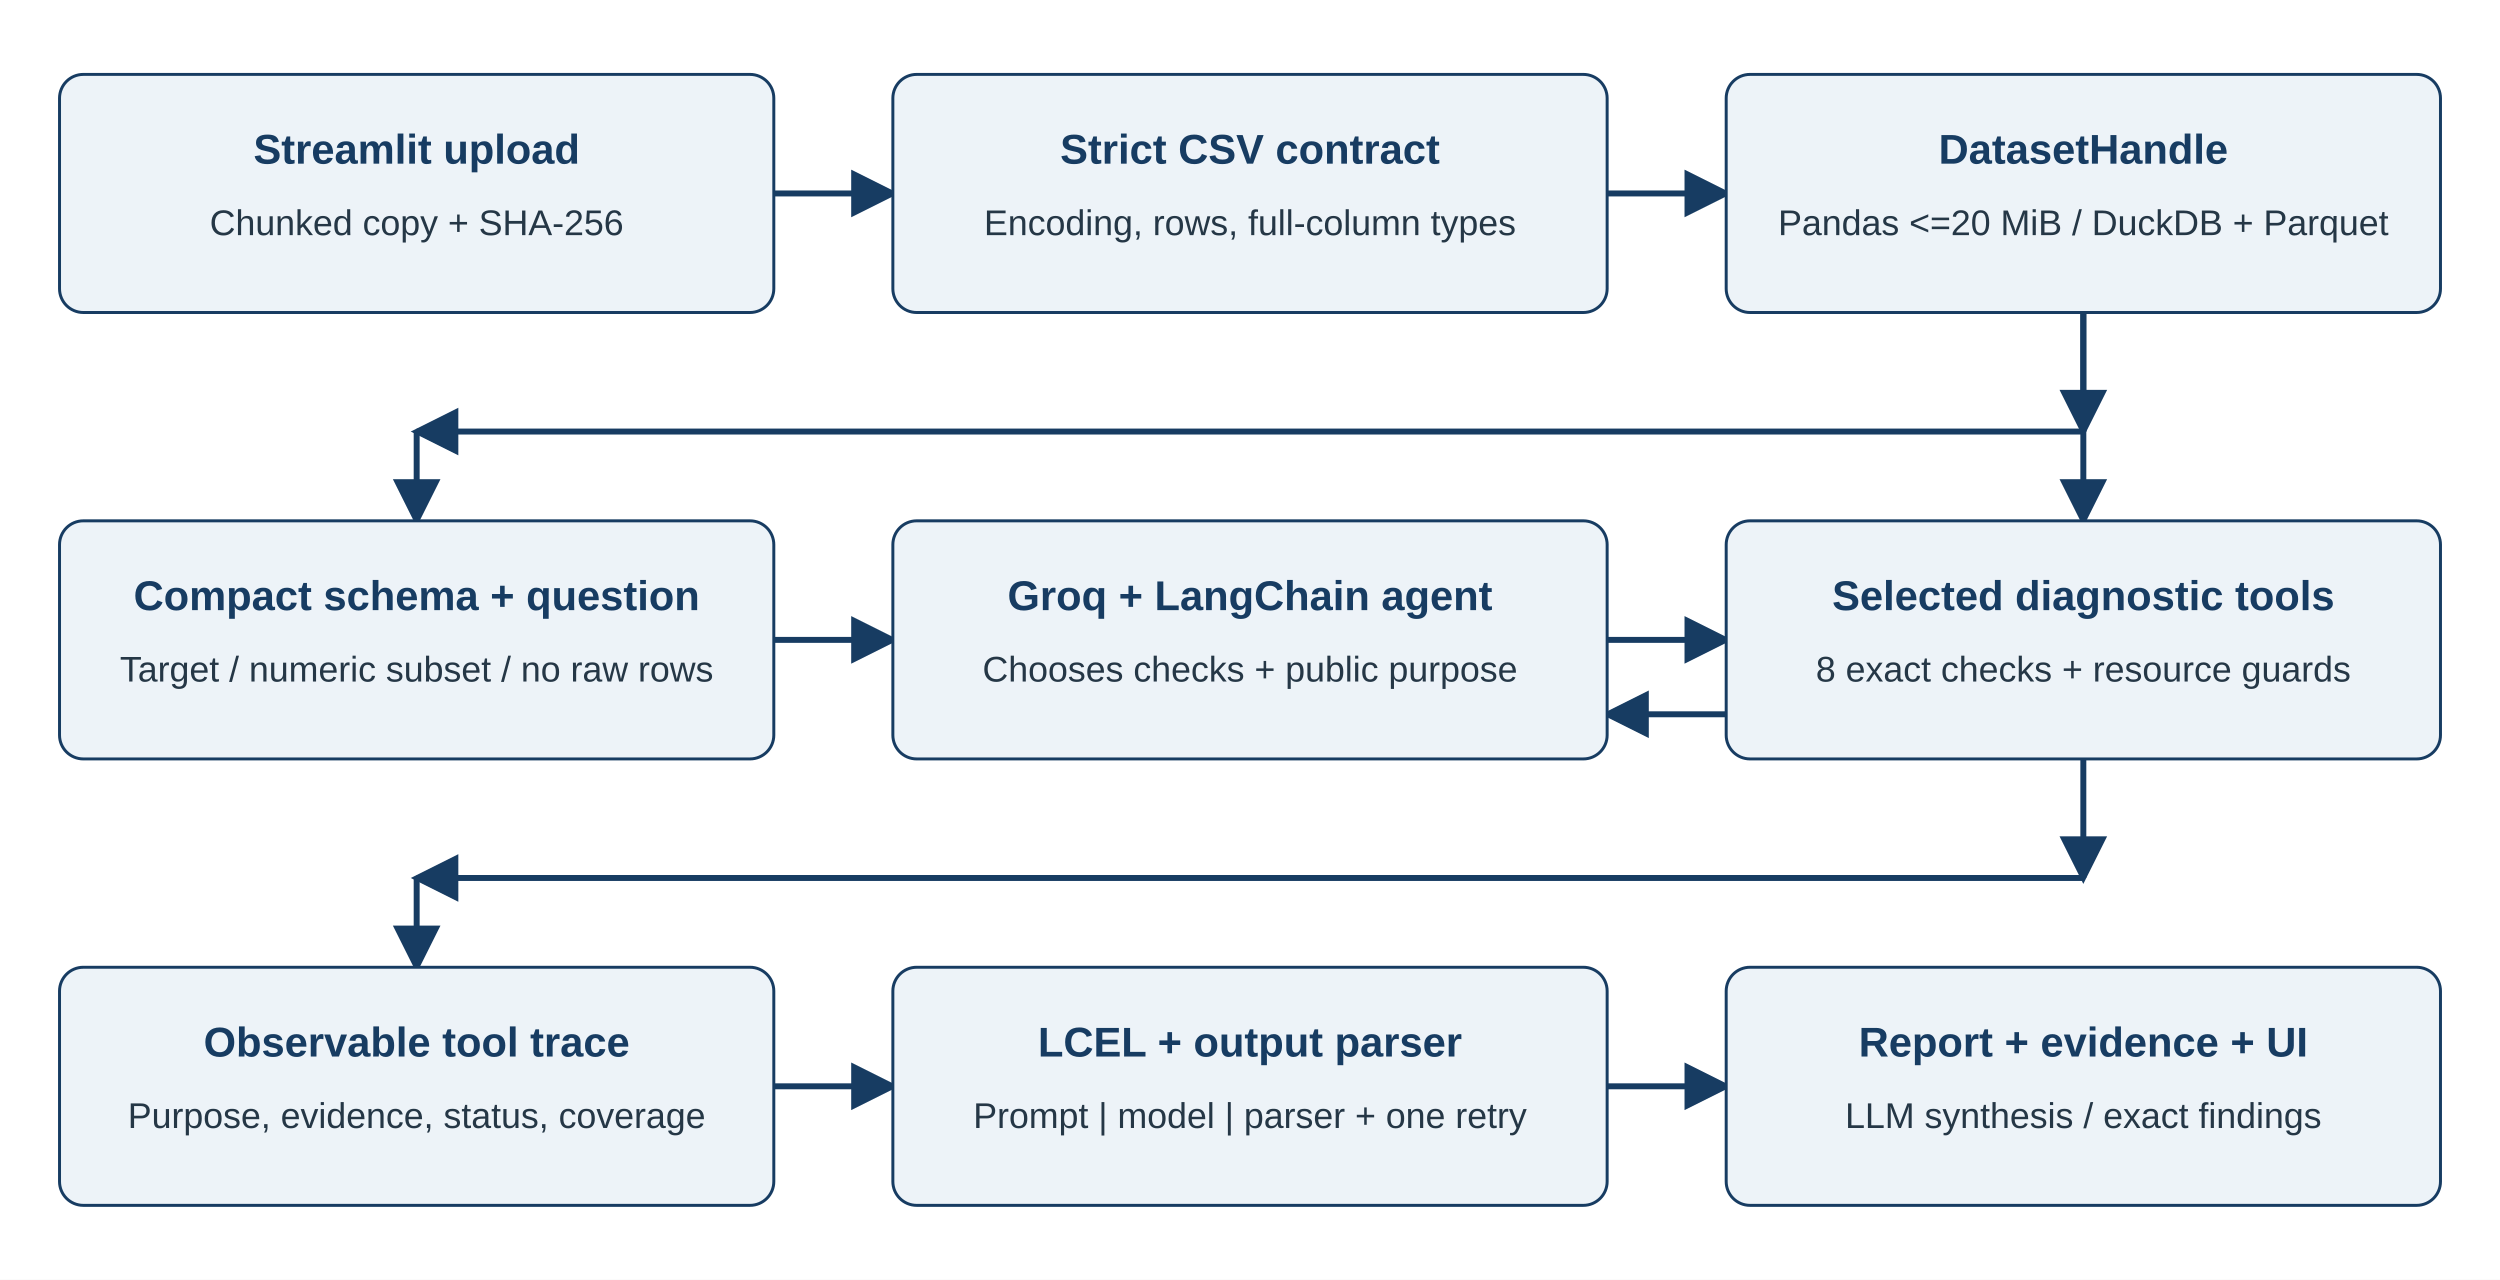
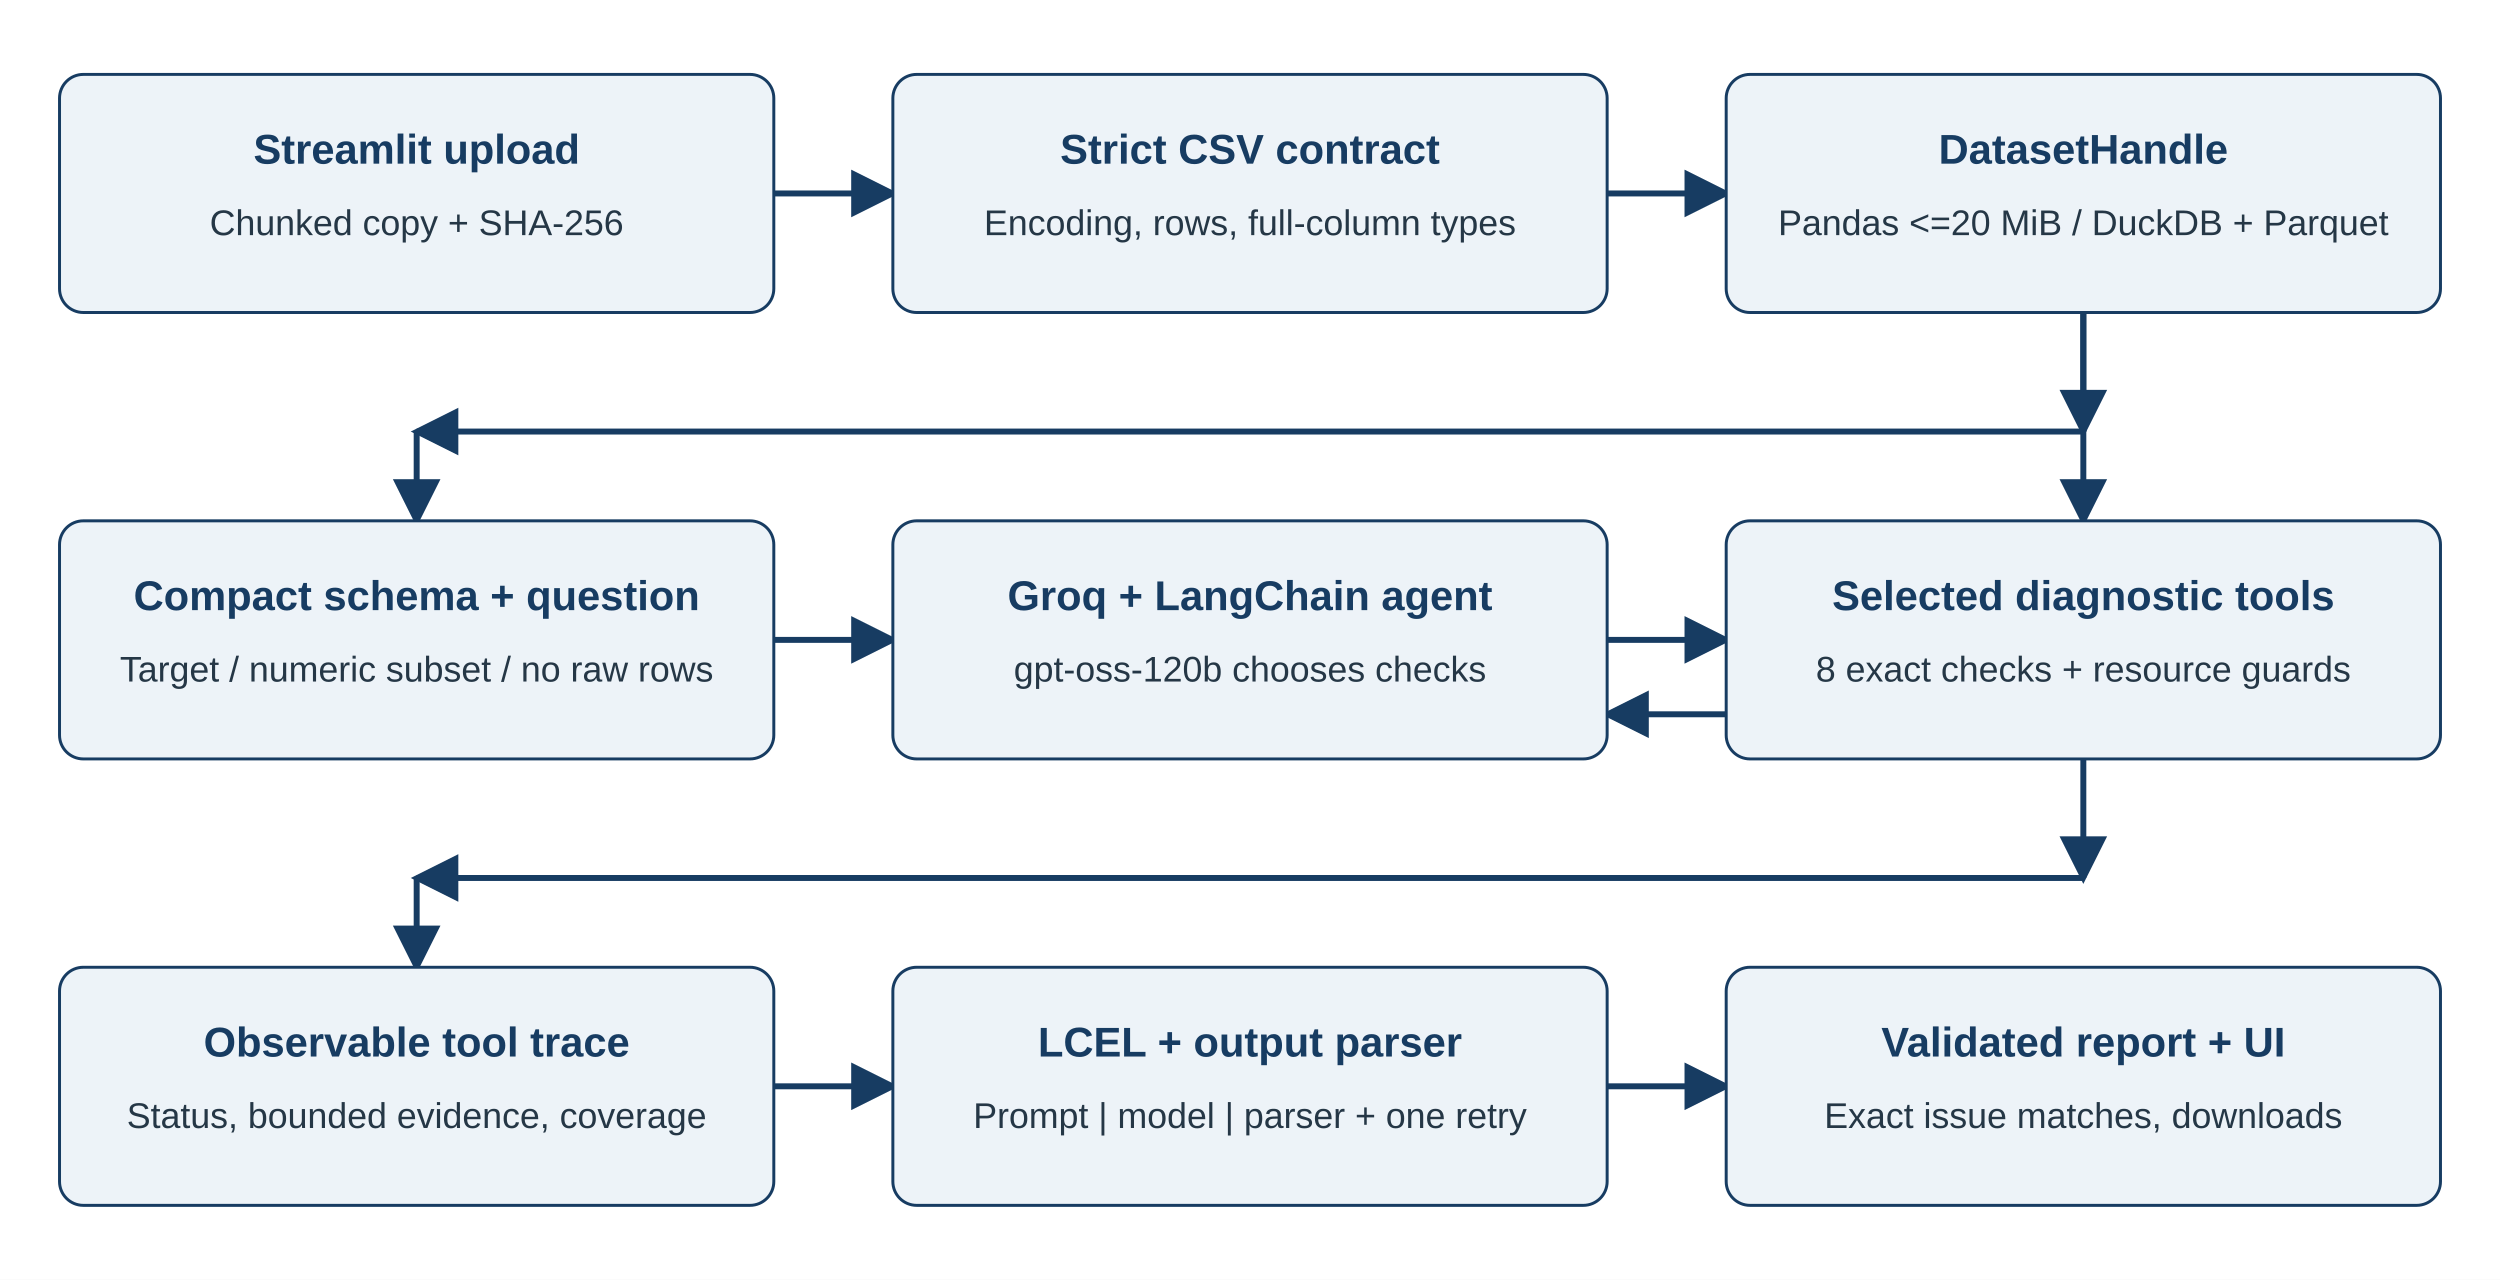
<svg xmlns="http://www.w3.org/2000/svg" width="840" height="430" viewBox="0 0 840 430">
  <rect width="840" height="430" fill="white" />
  <defs>
    <marker id="arrow" markerWidth="8" markerHeight="8" refX="7" refY="4" orient="auto">
      <path d="M0,0 L8,4 L0,8" fill="#173c62" />
    </marker>
  </defs>
  <line x1="260" y1="65" x2="300" y2="65" stroke="#173c62" stroke-width="2" marker-end="url(#arrow)" />
  <line x1="540" y1="65" x2="580" y2="65" stroke="#173c62" stroke-width="2" marker-end="url(#arrow)" />
  <line x1="700" y1="105" x2="700" y2="175" stroke="#173c62" stroke-width="2" marker-end="url(#arrow)" />
  <line x1="700" y1="105" x2="700" y2="145" stroke="#173c62" stroke-width="2" marker-end="url(#arrow)" />
  <line x1="700" y1="145" x2="140" y2="145" stroke="#173c62" stroke-width="2" marker-end="url(#arrow)" />
  <line x1="140" y1="145" x2="140" y2="175" stroke="#173c62" stroke-width="2" marker-end="url(#arrow)" />
  <line x1="260" y1="215" x2="300" y2="215" stroke="#173c62" stroke-width="2" marker-end="url(#arrow)" />
  <line x1="540" y1="215" x2="580" y2="215" stroke="#173c62" stroke-width="2" marker-end="url(#arrow)" />
  <line x1="580" y1="240" x2="540" y2="240" stroke="#173c62" stroke-width="2" marker-end="url(#arrow)" />
  <line x1="700" y1="255" x2="700" y2="295" stroke="#173c62" stroke-width="2" marker-end="url(#arrow)" />
  <line x1="700" y1="295" x2="140" y2="295" stroke="#173c62" stroke-width="2" marker-end="url(#arrow)" />
  <line x1="140" y1="295" x2="140" y2="325" stroke="#173c62" stroke-width="2" marker-end="url(#arrow)" />
  <line x1="260" y1="365" x2="300" y2="365" stroke="#173c62" stroke-width="2" marker-end="url(#arrow)" />
  <line x1="540" y1="365" x2="580" y2="365" stroke="#173c62" stroke-width="2" marker-end="url(#arrow)" />
  <rect x="20" y="25" width="240" height="80" rx="8" fill="#edf3f8" stroke="#173c62" />
  <text x="140" y="55" text-anchor="middle" font-family="Arial,sans-serif" font-size="14" font-weight="bold" fill="#173c62">Streamlit upload</text>
  <text x="140" y="79" text-anchor="middle" font-family="Arial,sans-serif" font-size="12" fill="#253746">Chunked copy + SHA-256</text>
  <rect x="300" y="25" width="240" height="80" rx="8" fill="#edf3f8" stroke="#173c62" />
  <text x="420" y="55" text-anchor="middle" font-family="Arial,sans-serif" font-size="14" font-weight="bold" fill="#173c62">Strict CSV contract</text>
  <text x="420" y="79" text-anchor="middle" font-family="Arial,sans-serif" font-size="12" fill="#253746">Encoding, rows, full-column types</text>
  <rect x="580" y="25" width="240" height="80" rx="8" fill="#edf3f8" stroke="#173c62" />
  <text x="700" y="55" text-anchor="middle" font-family="Arial,sans-serif" font-size="14" font-weight="bold" fill="#173c62">DatasetHandle</text>
  <text x="700" y="79" text-anchor="middle" font-family="Arial,sans-serif" font-size="12" fill="#253746">Pandas &lt;=20 MiB / DuckDB + Parquet</text>
  <rect x="580" y="175" width="240" height="80" rx="8" fill="#edf3f8" stroke="#173c62" />
  <text x="700" y="205" text-anchor="middle" font-family="Arial,sans-serif" font-size="14" font-weight="bold" fill="#173c62">Selected diagnostic tools</text>
  <text x="700" y="229" text-anchor="middle" font-family="Arial,sans-serif" font-size="12" fill="#253746">8 exact checks + resource guards</text>
  <rect x="300" y="175" width="240" height="80" rx="8" fill="#edf3f8" stroke="#173c62" />
  <text x="420" y="205" text-anchor="middle" font-family="Arial,sans-serif" font-size="14" font-weight="bold" fill="#173c62">Groq + LangChain agent</text>
-   <text x="420" y="229" text-anchor="middle" font-family="Arial,sans-serif" font-size="12" fill="#253746">Chooses checks + public purpose</text>
+   <text x="420" y="229" text-anchor="middle" font-family="Arial,sans-serif" font-size="12" fill="#253746">gpt-oss-120b chooses checks</text>
  <rect x="20" y="175" width="240" height="80" rx="8" fill="#edf3f8" stroke="#173c62" />
  <text x="140" y="205" text-anchor="middle" font-family="Arial,sans-serif" font-size="14" font-weight="bold" fill="#173c62">Compact schema + question</text>
  <text x="140" y="229" text-anchor="middle" font-family="Arial,sans-serif" font-size="12" fill="#253746">Target / numeric subset / no raw rows</text>
  <rect x="20" y="325" width="240" height="80" rx="8" fill="#edf3f8" stroke="#173c62" />
  <text x="140" y="355" text-anchor="middle" font-family="Arial,sans-serif" font-size="14" font-weight="bold" fill="#173c62">Observable tool trace</text>
-   <text x="140" y="379" text-anchor="middle" font-family="Arial,sans-serif" font-size="12" fill="#253746">Purpose, evidence, status, coverage</text>
+   <text x="140" y="379" text-anchor="middle" font-family="Arial,sans-serif" font-size="12" fill="#253746">Status, bounded evidence, coverage</text>
  <rect x="300" y="325" width="240" height="80" rx="8" fill="#edf3f8" stroke="#173c62" />
  <text x="420" y="355" text-anchor="middle" font-family="Arial,sans-serif" font-size="14" font-weight="bold" fill="#173c62">LCEL + output parser</text>
  <text x="420" y="379" text-anchor="middle" font-family="Arial,sans-serif" font-size="12" fill="#253746">Prompt | model | parser + one retry</text>
  <rect x="580" y="325" width="240" height="80" rx="8" fill="#edf3f8" stroke="#173c62" />
-   <text x="700" y="355" text-anchor="middle" font-family="Arial,sans-serif" font-size="14" font-weight="bold" fill="#173c62">Report + evidence + UI</text>
-   <text x="700" y="379" text-anchor="middle" font-family="Arial,sans-serif" font-size="12" fill="#253746">LLM synthesis / exact findings</text>
+   <text x="700" y="355" text-anchor="middle" font-family="Arial,sans-serif" font-size="14" font-weight="bold" fill="#173c62">Validated report + UI</text>
+   <text x="700" y="379" text-anchor="middle" font-family="Arial,sans-serif" font-size="12" fill="#253746">Exact issue matches, downloads</text>
</svg>
